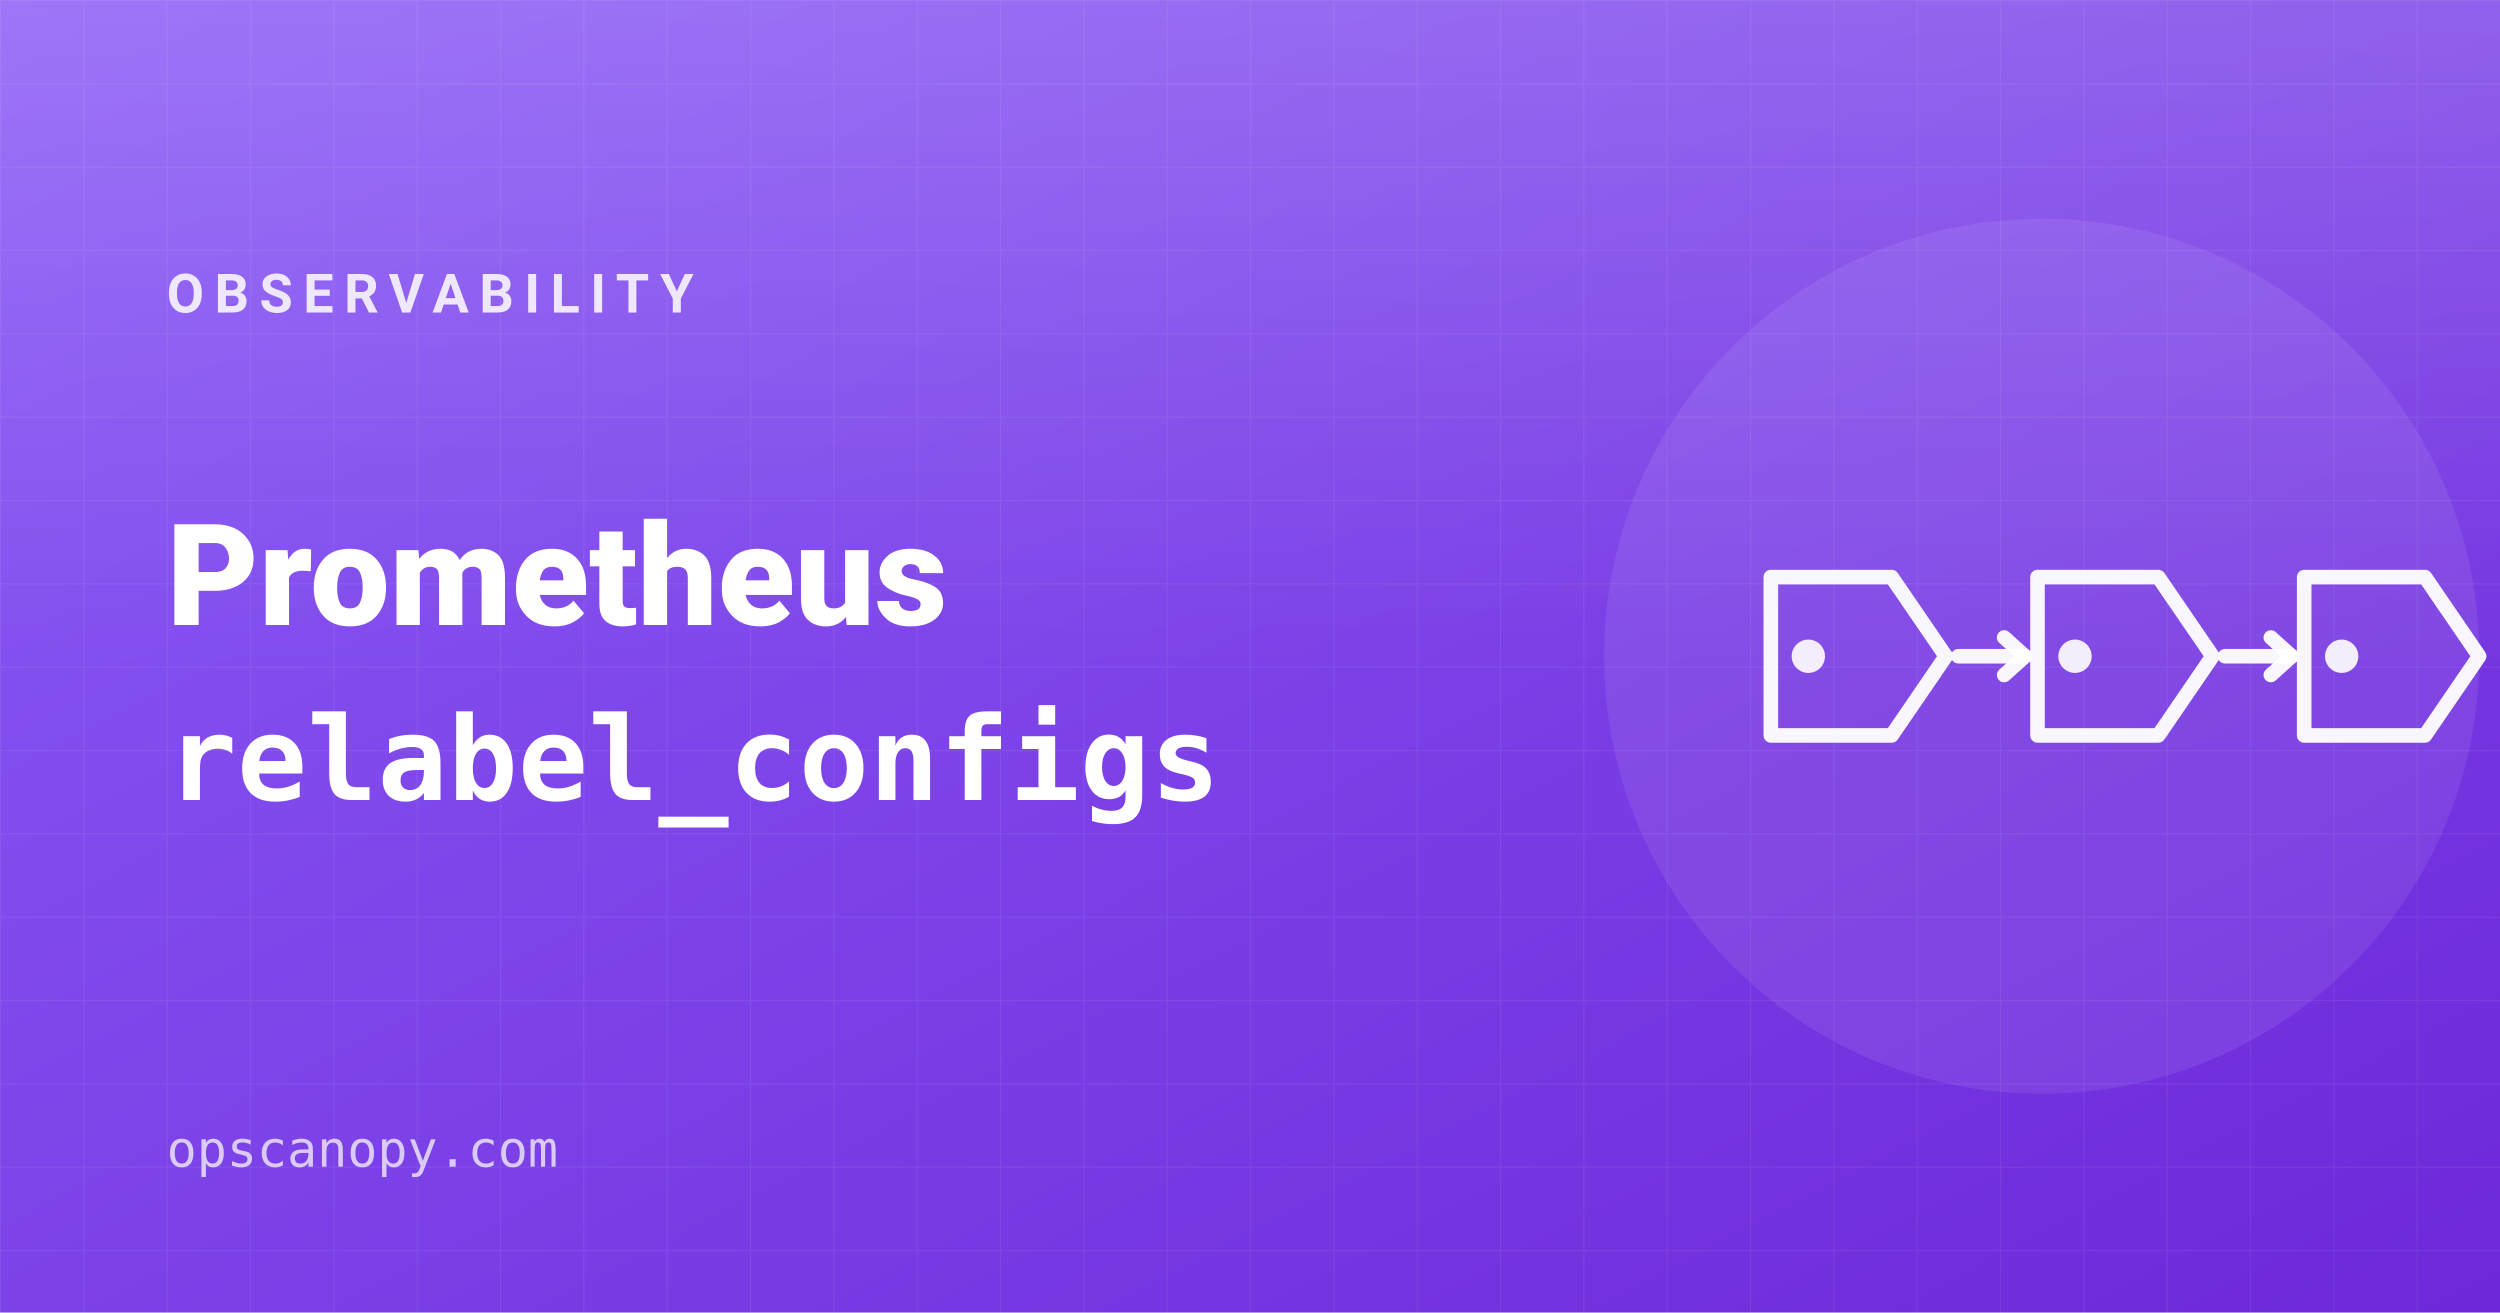
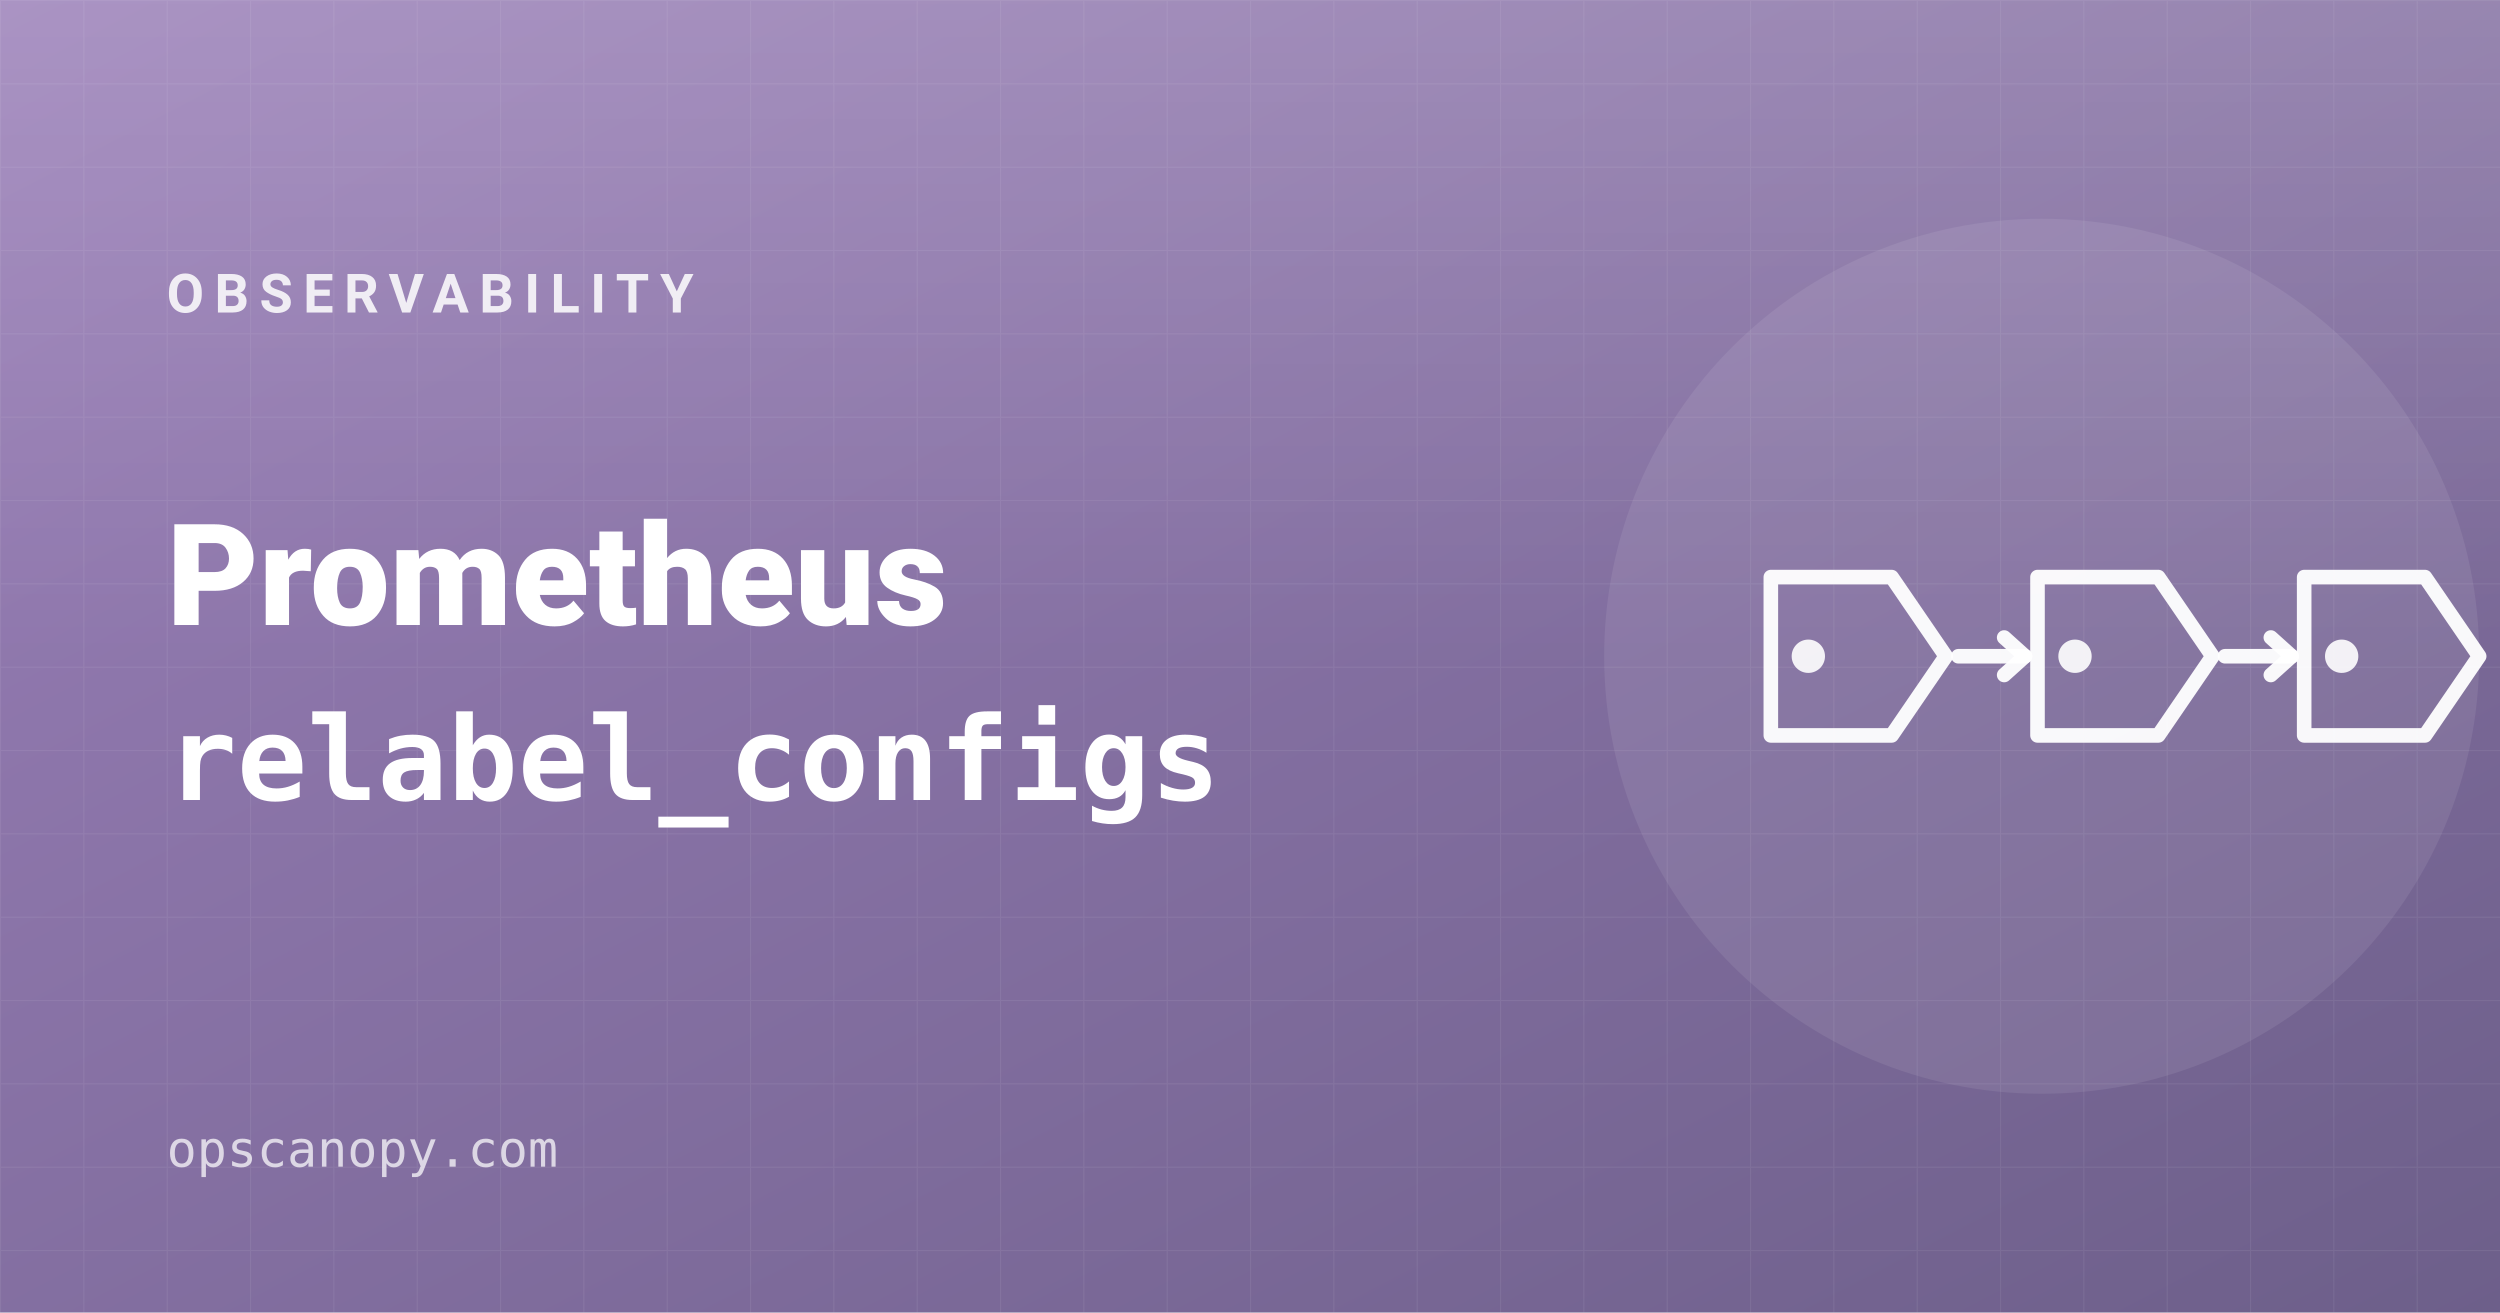
<svg xmlns="http://www.w3.org/2000/svg" viewBox="0 0 1200 630" role="img" aria-label="Prometheus relabel_configs explained — OpsCanopy observability guide">
  <defs>
    <linearGradient id="bg" x1="0" y1="0" x2="1" y2="1">
-       <stop offset="0" stop-color="#8b5cf6" />
-       <stop offset="1" stop-color="#6d28d9" />
+       <stop offset="0" stop-color="#9a7fb8" />
+       <stop offset="1" stop-color="#6d5f8a" />
    </linearGradient>
    <linearGradient id="sheen" x1="0" y1="0" x2="0" y2="1">
      <stop offset="0" stop-color="#ffffff" stop-opacity="0.16" />
      <stop offset="1" stop-color="#ffffff" stop-opacity="0" />
    </linearGradient>
    <pattern id="grid" width="40" height="40" patternUnits="userSpaceOnUse">
      <path d="M40 0 H0 V40" fill="none" stroke="#ffffff" stroke-opacity="0.07" stroke-width="1" />
    </pattern>
  </defs>
  <rect width="1200" height="630" fill="url(#bg)" />
  <rect width="1200" height="630" fill="url(#grid)" />
  <rect width="1200" height="320" fill="url(#sheen)" />
  <circle cx="980" cy="315" r="210" fill="#ffffff" fill-opacity="0.08" />
  <text x="80" y="150" font-family="ui-sans-serif, system-ui, Segoe UI, Roboto, sans-serif" font-size="26" font-weight="700" letter-spacing="5" fill="#ffffff" fill-opacity="0.85">OBSERVABILITY</text>
  <text font-family="ui-sans-serif, system-ui, Segoe UI, Roboto, sans-serif" font-size="68" font-weight="800" fill="#ffffff">
    <tspan x="80" y="300">Prometheus</tspan>
  </text>
  <text font-family="ui-monospace, SFMono-Regular, Menlo, Consolas, monospace" font-size="56" font-weight="800" fill="#ffffff">
    <tspan x="80" y="384">relabel_configs</tspan>
  </text>
  <text x="80" y="560" font-family="ui-monospace, SFMono-Regular, Menlo, Consolas, monospace" font-size="24" fill="#ffffff" fill-opacity="0.72">opscanopy.com</text>
  <g transform="translate(980,315)" stroke="#ffffff" stroke-opacity="0.95" stroke-width="7" fill="none" stroke-linecap="round" stroke-linejoin="round">
    <path d="M-130 -38 L-72 -38 L-46 0 L-72 38 L-130 38 Z" />
    <circle cx="-112" cy="0" r="8" fill="#ffffff" fill-opacity="0.9" stroke="none" />
    <line x1="-40" y1="0" x2="-8" y2="0" />
    <polyline points="-18,-9 -8,0 -18,9" />
    <path d="M-2 -38 L56 -38 L82 0 L56 38 L-2 38 Z" />
    <circle cx="16" cy="0" r="8" fill="#ffffff" fill-opacity="0.9" stroke="none" />
    <line x1="88" y1="0" x2="120" y2="0" />
    <polyline points="110,-9 120,0 110,9" />
    <path d="M126 -38 L184 -38 L210 0 L184 38 L126 38 Z" />
    <circle cx="144" cy="0" r="8" fill="#ffffff" fill-opacity="0.9" stroke="none" />
  </g>
</svg>
